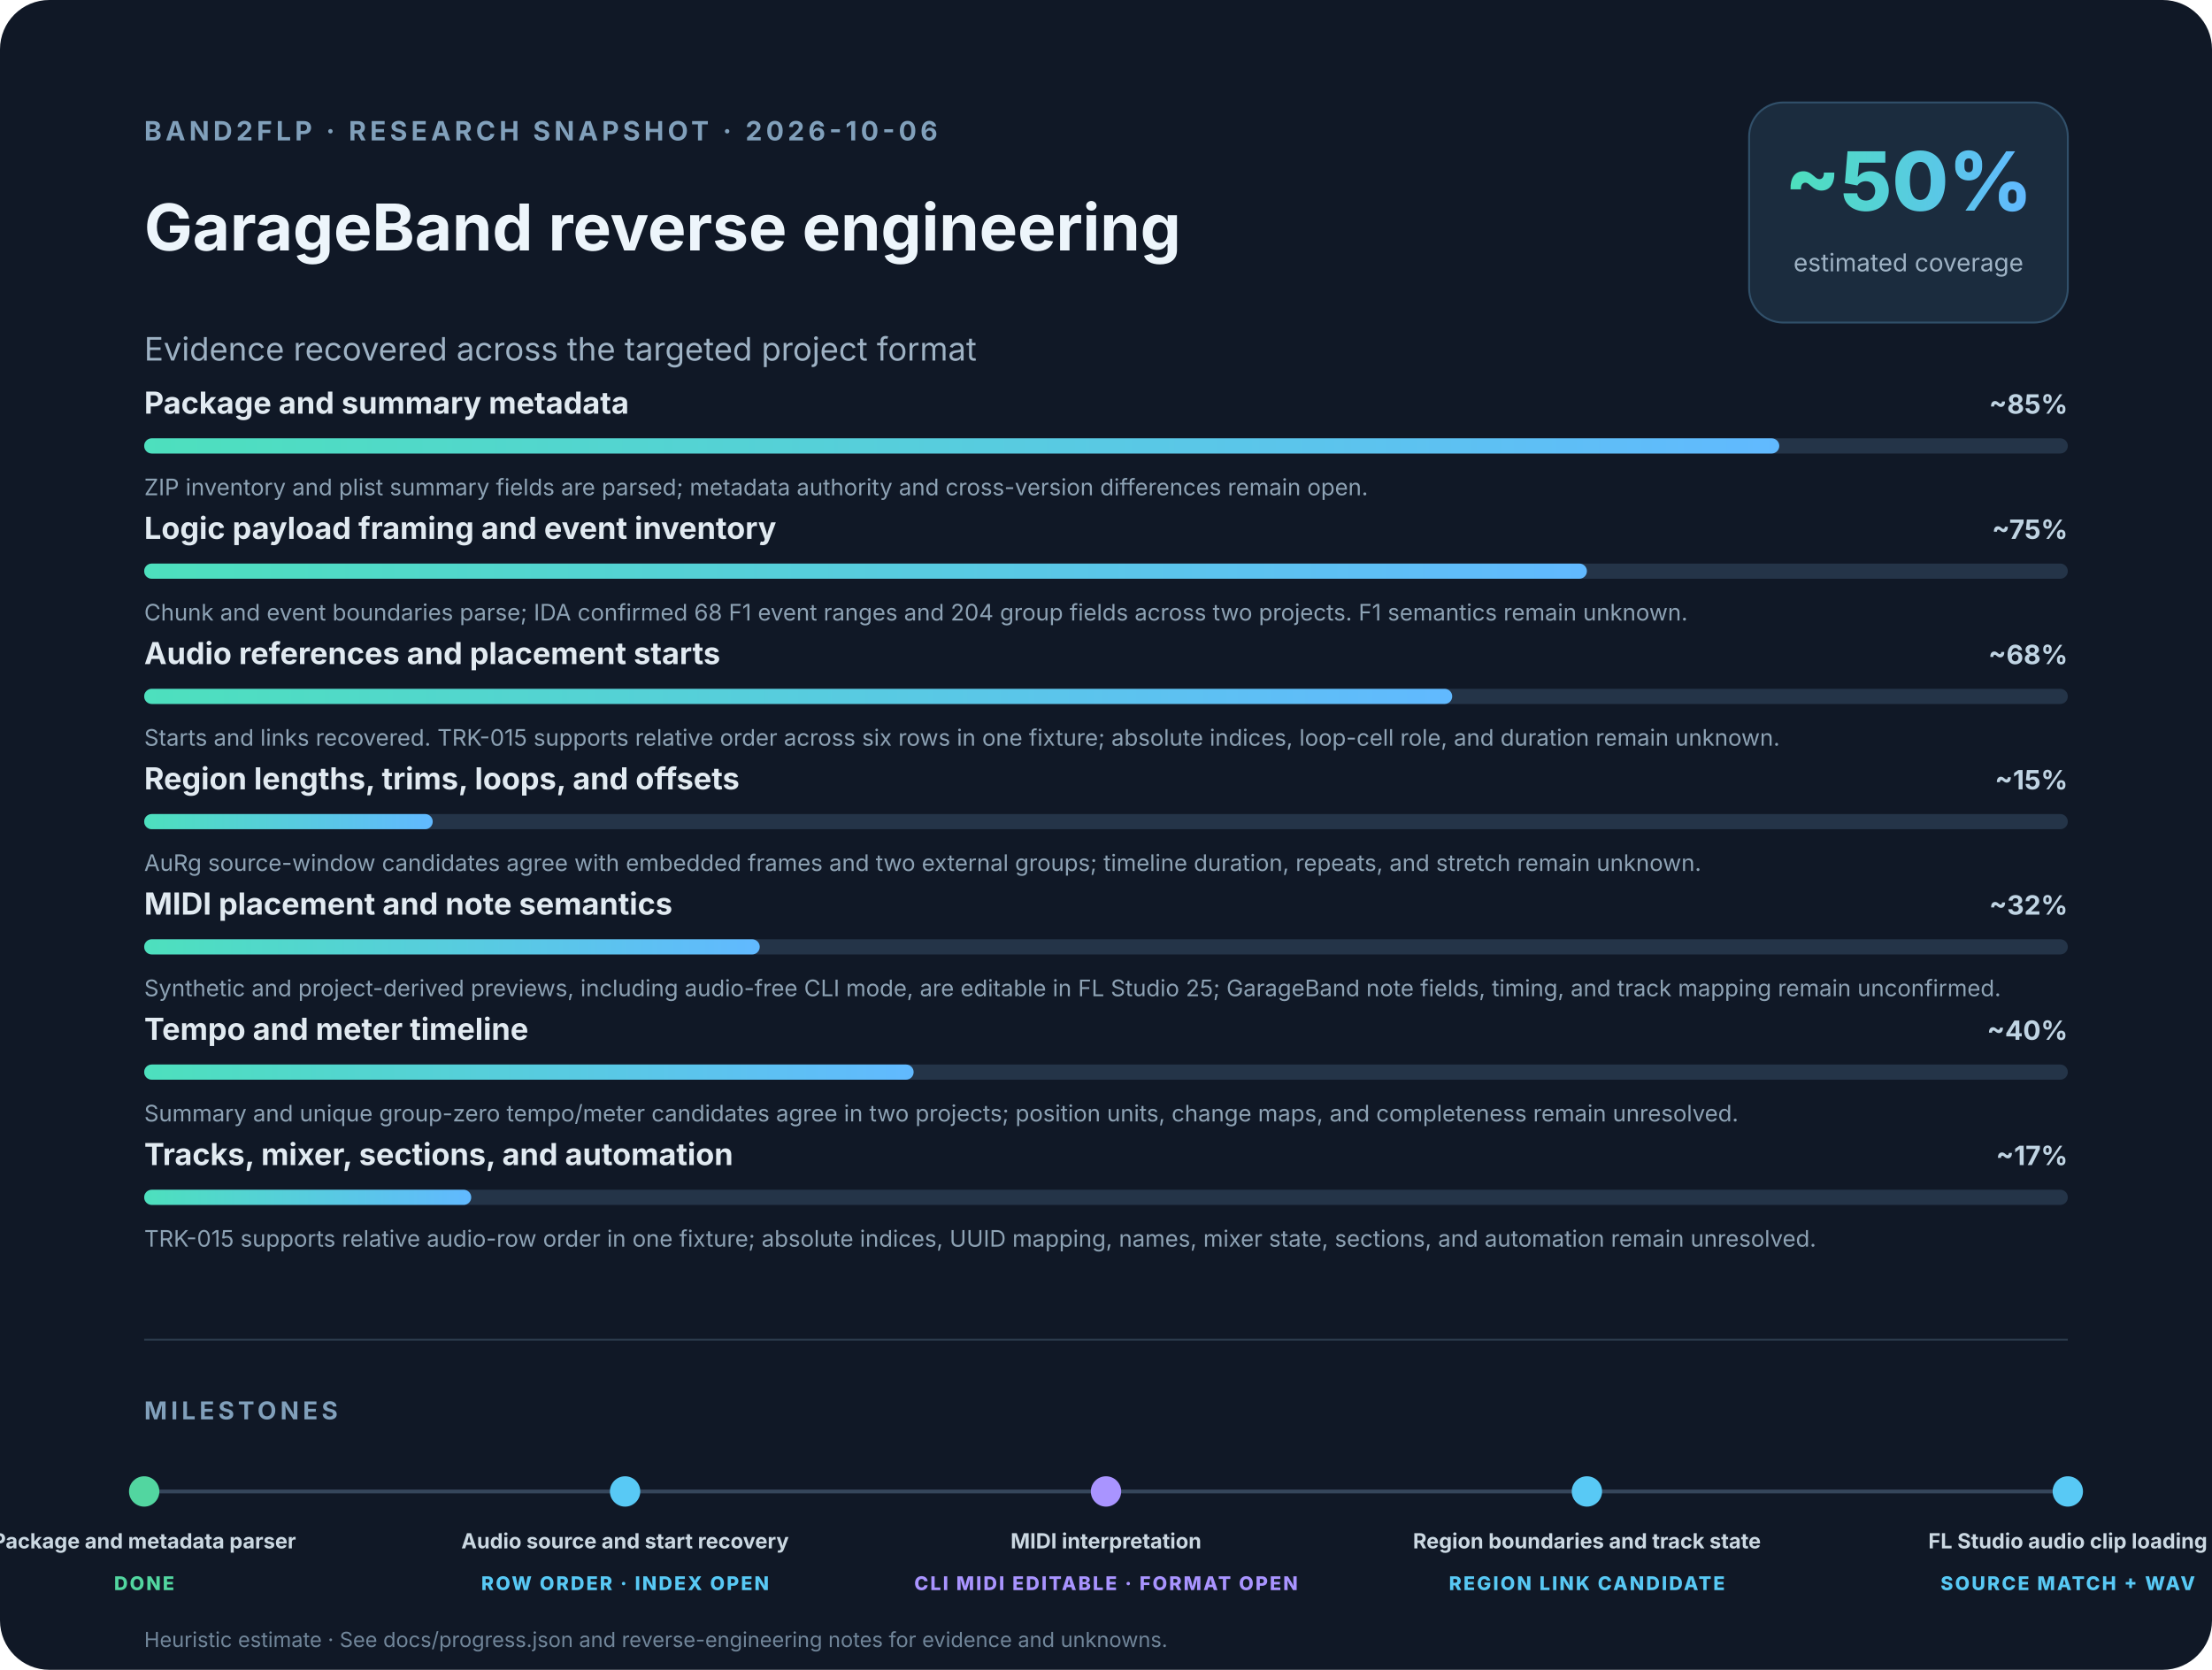
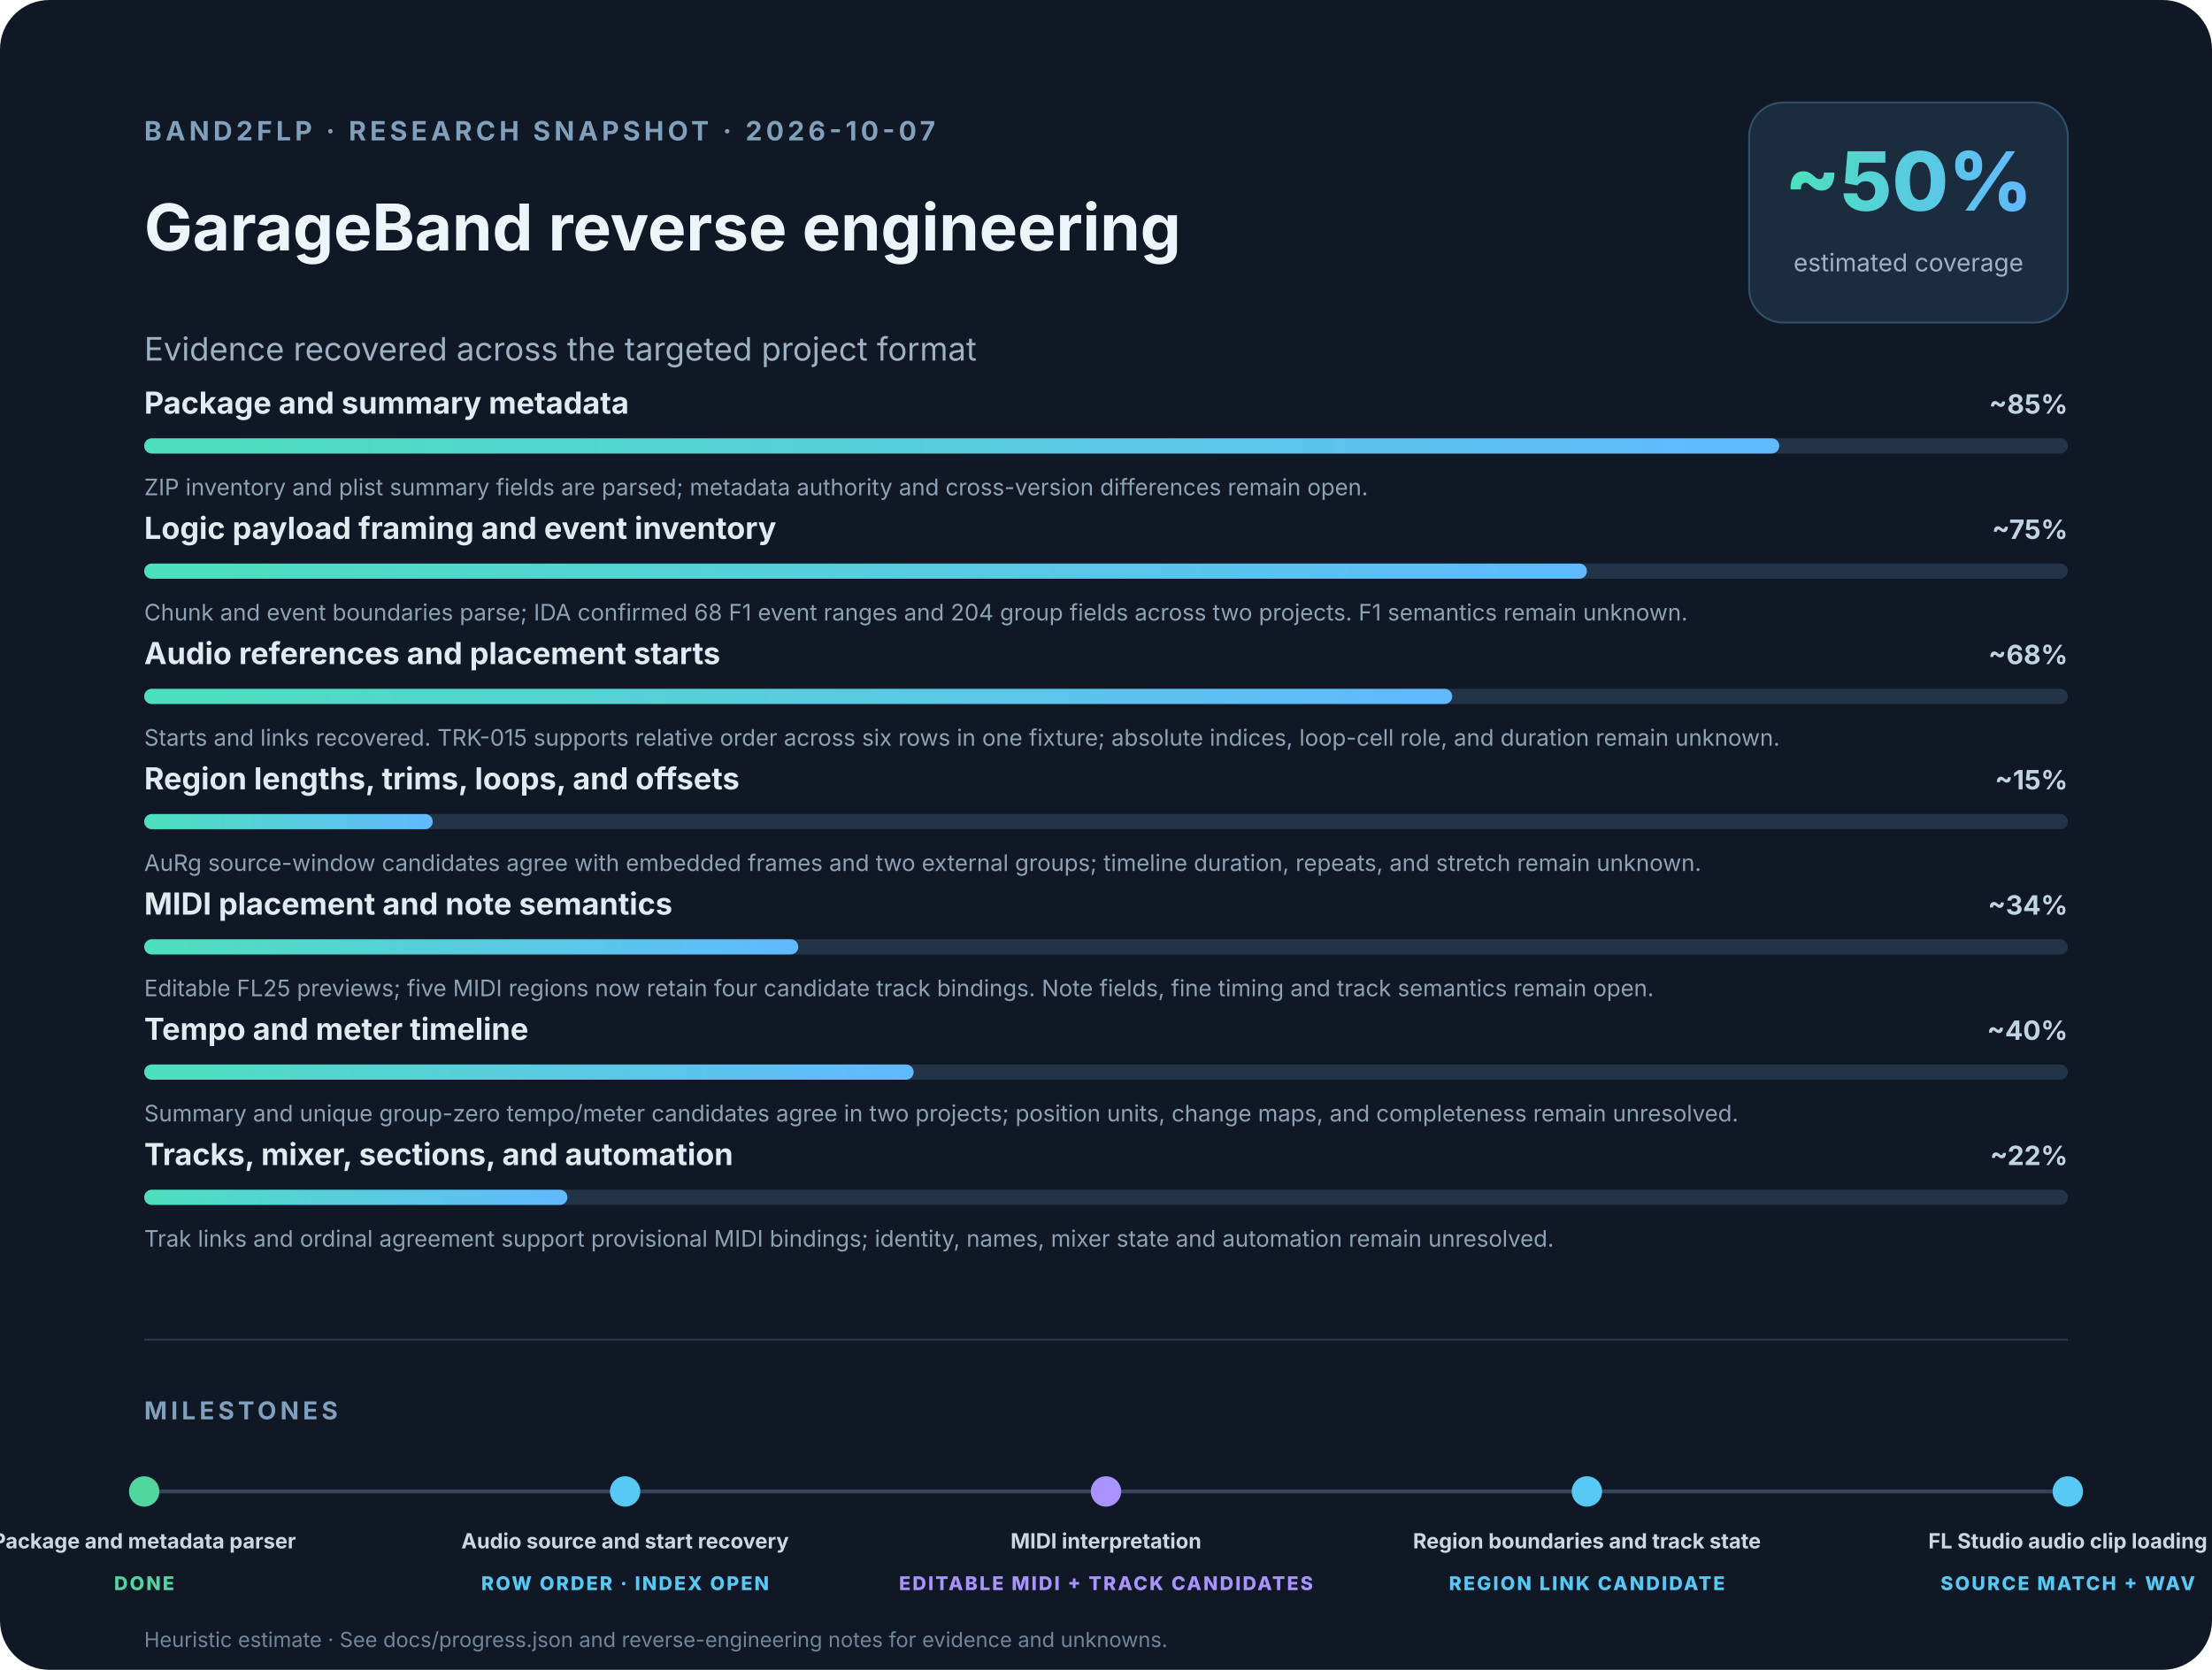
<svg xmlns="http://www.w3.org/2000/svg" viewBox="0 0 1166 880" role="img" aria-labelledby="title desc">
  <defs>
    <linearGradient id="accent" x1="0" x2="1">
      <stop offset="0" stop-color="#4de0bd" />
      <stop offset="1" stop-color="#61b9ff" />
    </linearGradient>
  </defs>
  <rect width="1166" height="880" rx="26" fill="#101826" />
-   <text x="76" y="74" class="eyebrow">BAND2FLP · RESEARCH SNAPSHOT · 2026-10-06</text>
+   <text x="76" y="74" class="eyebrow">BAND2FLP · RESEARCH SNAPSHOT · 2026-10-07</text>
  <text x="76" y="132" class="headline">GarageBand reverse engineering</text>
  <text x="76" y="190" class="subhead">Evidence recovered across the targeted project format</text>
  <rect x="922" y="54" width="168" height="116" rx="18" fill="#1b2c3e" stroke="#31506a" />
  <text x="1006" y="111" class="big-pct" text-anchor="middle">~50%</text>
  <text x="1006" y="143" class="small" text-anchor="middle">estimated coverage</text>
  <text x="76" y="218" class="row-title">Package and summary metadata</text>
  <text x="1090" y="218" class="row-pct" text-anchor="end">~85%</text>
  <rect x="76" y="231" width="1014" height="8" rx="4" class="bar-bg" />
  <rect x="76" y="231" width="861.9" height="8" rx="4" class="bar-fill" />
  <text x="76" y="261" class="row-note">ZIP inventory and plist summary fields are parsed; metadata authority and cross-version differences remain open.</text>
  <text x="76" y="284" class="row-title">Logic payload framing and event inventory</text>
  <text x="1090" y="284" class="row-pct" text-anchor="end">~75%</text>
  <rect x="76" y="297" width="1014" height="8" rx="4" class="bar-bg" />
  <rect x="76" y="297" width="760.5" height="8" rx="4" class="bar-fill" />
  <text x="76" y="327" class="row-note">Chunk and event boundaries parse; IDA confirmed 68 F1 event ranges and 204 group fields across two projects. F1 semantics remain unknown.</text>
  <text x="76" y="350" class="row-title">Audio references and placement starts</text>
  <text x="1090" y="350" class="row-pct" text-anchor="end">~68%</text>
  <rect x="76" y="363" width="1014" height="8" rx="4" class="bar-bg" />
  <rect x="76" y="363" width="689.5" height="8" rx="4" class="bar-fill" />
  <text x="76" y="393" class="row-note">Starts and links recovered. TRK-015 supports relative order across six rows in one fixture; absolute indices, loop-cell role, and duration remain unknown.</text>
  <text x="76" y="416" class="row-title">Region lengths, trims, loops, and offsets</text>
  <text x="1090" y="416" class="row-pct" text-anchor="end">~15%</text>
  <rect x="76" y="429" width="1014" height="8" rx="4" class="bar-bg" />
  <rect x="76" y="429" width="152.1" height="8" rx="4" class="bar-fill" />
  <text x="76" y="459" class="row-note">AuRg source-window candidates agree with embedded frames and two external groups; timeline duration, repeats, and stretch remain unknown.</text>
  <text x="76" y="482" class="row-title">MIDI placement and note semantics</text>
-   <text x="1090" y="482" class="row-pct" text-anchor="end">~32%</text>
+   <text x="1090" y="482" class="row-pct" text-anchor="end">~34%</text>
  <rect x="76" y="495" width="1014" height="8" rx="4" class="bar-bg" />
-   <rect x="76" y="495" width="324.48" height="8" rx="4" class="bar-fill" />
-   <text x="76" y="525" class="row-note">Synthetic and project-derived previews, including audio-free CLI mode, are editable in FL Studio 25; GarageBand note fields, timing, and track mapping remain unconfirmed.</text>
+   <rect x="76" y="495" width="344.8" height="8" rx="4" class="bar-fill" />
+   <text x="76" y="525" class="row-note">Editable FL25 previews; five MIDI regions now retain four candidate track bindings. Note fields, fine timing and track semantics remain open.</text>
  <text x="76" y="548" class="row-title">Tempo and meter timeline</text>
  <text x="1090" y="548" class="row-pct" text-anchor="end">~40%</text>
  <rect x="76" y="561" width="1014" height="8" rx="4" class="bar-bg" />
  <rect x="76" y="561" width="405.6" height="8" rx="4" class="bar-fill" />
  <text x="76" y="591" class="row-note">Summary and unique group-zero tempo/meter candidates agree in two projects; position units, change maps, and completeness remain unresolved.</text>
  <text x="76" y="614" class="row-title">Tracks, mixer, sections, and automation</text>
-   <text x="1090" y="614" class="row-pct" text-anchor="end">~17%</text>
+   <text x="1090" y="614" class="row-pct" text-anchor="end">~22%</text>
  <rect x="76" y="627" width="1014" height="8" rx="4" class="bar-bg" />
-   <rect x="76" y="627" width="172.4" height="8" rx="4" class="bar-fill" />
-   <text x="76" y="657" class="row-note">TRK-015 supports relative audio-row order in one fixture; absolute indices, UUID mapping, names, mixer state, sections, and automation remain unresolved.</text>
+   <rect x="76" y="627" width="223.1" height="8" rx="4" class="bar-fill" />
+   <text x="76" y="657" class="row-note">Trak links and ordinal agreement support provisional MIDI bindings; identity, names, mixer state and automation remain unresolved.</text>
  <line x1="76" y1="706" x2="1090" y2="706" stroke="#2b3a4b" />
  <text x="76" y="748" class="section">MILESTONES</text>
  <line x1="76" y1="786" x2="1090" y2="786" stroke="#35465b" stroke-width="2" />
  <circle cx="76.0" cy="786" r="8" fill="#52d6a0" />
  <text x="76.0" y="816" class="milestone-name" text-anchor="middle">Package and metadata parser</text>
  <text x="76.0" y="838" class="milestone-state" text-anchor="middle" fill="#52d6a0">DONE</text>
  <circle cx="329.5" cy="786" r="8" fill="#58c9f5" />
  <text x="329.5" y="816" class="milestone-name" text-anchor="middle">Audio source and start recovery</text>
  <text x="329.5" y="838" class="milestone-state" text-anchor="middle" fill="#58c9f5">ROW ORDER · INDEX OPEN</text>
  <circle cx="583.0" cy="786" r="8" fill="#a994ff" />
  <text x="583.0" y="816" class="milestone-name" text-anchor="middle">MIDI interpretation</text>
-   <text x="583.0" y="838" class="milestone-state" text-anchor="middle" fill="#a994ff">CLI MIDI EDITABLE · FORMAT OPEN</text>
+   <text x="583.0" y="838" class="milestone-state" text-anchor="middle" fill="#a994ff">EDITABLE MIDI + TRACK CANDIDATES</text>
  <circle cx="836.5" cy="786" r="8" fill="#58c9f5" />
  <text x="836.5" y="816" class="milestone-name" text-anchor="middle">Region boundaries and track state</text>
  <text x="836.5" y="838" class="milestone-state" text-anchor="middle" fill="#58c9f5">REGION LINK CANDIDATE</text>
  <circle cx="1090.0" cy="786" r="8" fill="#58c9f5" />
  <text x="1090.0" y="816" class="milestone-name" text-anchor="middle">FL Studio audio clip loading</text>
  <text x="1090.0" y="838" class="milestone-state" text-anchor="middle" fill="#58c9f5">SOURCE MATCH + WAV</text>
  <text x="76" y="868" class="footer">Heuristic estimate · See docs/progress.json and reverse-engineering notes for evidence and unknowns.</text>
  <style>
text { font-family: Inter, Segoe UI, Arial, sans-serif; }
.eyebrow { fill:#81a0bb; font-size:14px; font-weight:700; letter-spacing:2px; }
.headline { fill:#edf5fb; font-size:34px; font-weight:700; }
.subhead { fill:#9eb2c4; font-size:17px; }
.big-pct { fill:url(#accent); font-size:43px; font-weight:800; }
.small { fill:#9eb2c4; font-size:13px; }
.row-title { fill:#e1eaf1; font-size:16px; font-weight:650; }
.row-pct { fill:#c0d4e3; font-size:14px; font-weight:700; }
.bar-bg { fill:#243448; } .bar-fill { fill:url(#accent); }
.row-note { fill:#8da2b4; font-size:12px; }
.section { fill:#81a0bb; font-size:13px; font-weight:700; letter-spacing:2px; }
.milestone-name { fill:#cbd8e2; font-size:11px; font-weight:650; }
.milestone-state { font-size:10px; font-weight:800; letter-spacing:1px; }
.footer { fill:#71869a; font-size:11px; }
</style>
</svg>
